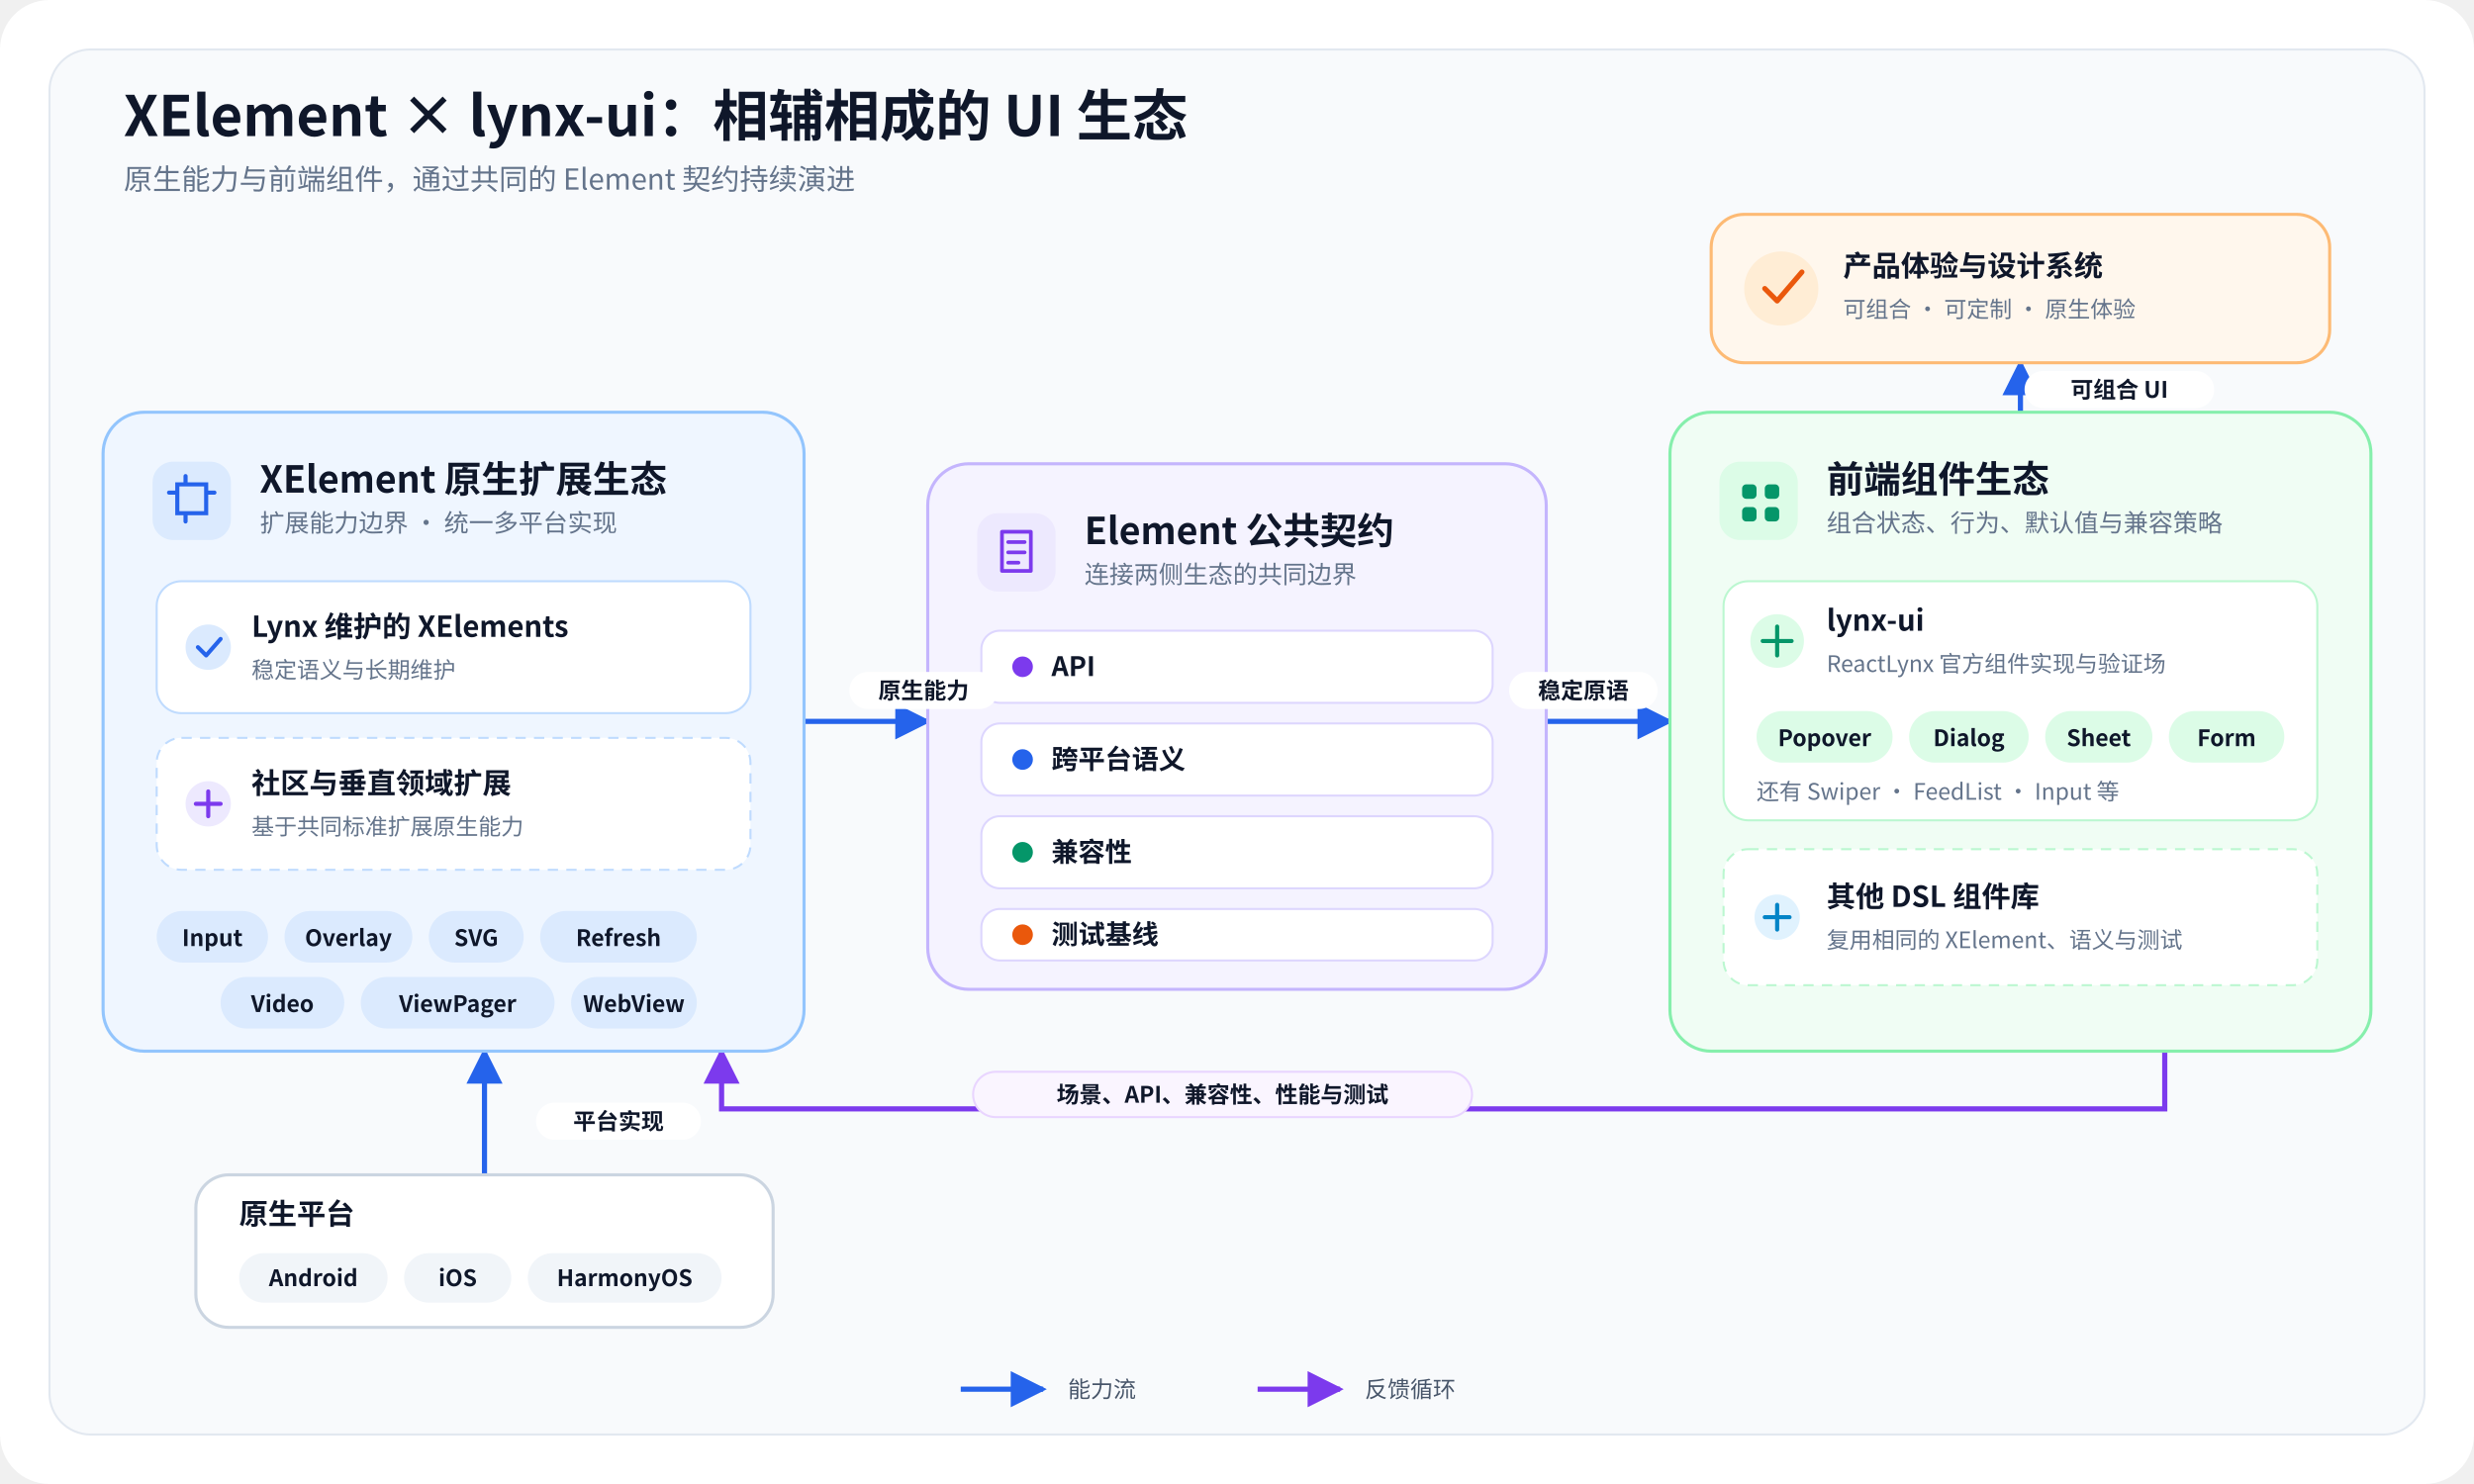
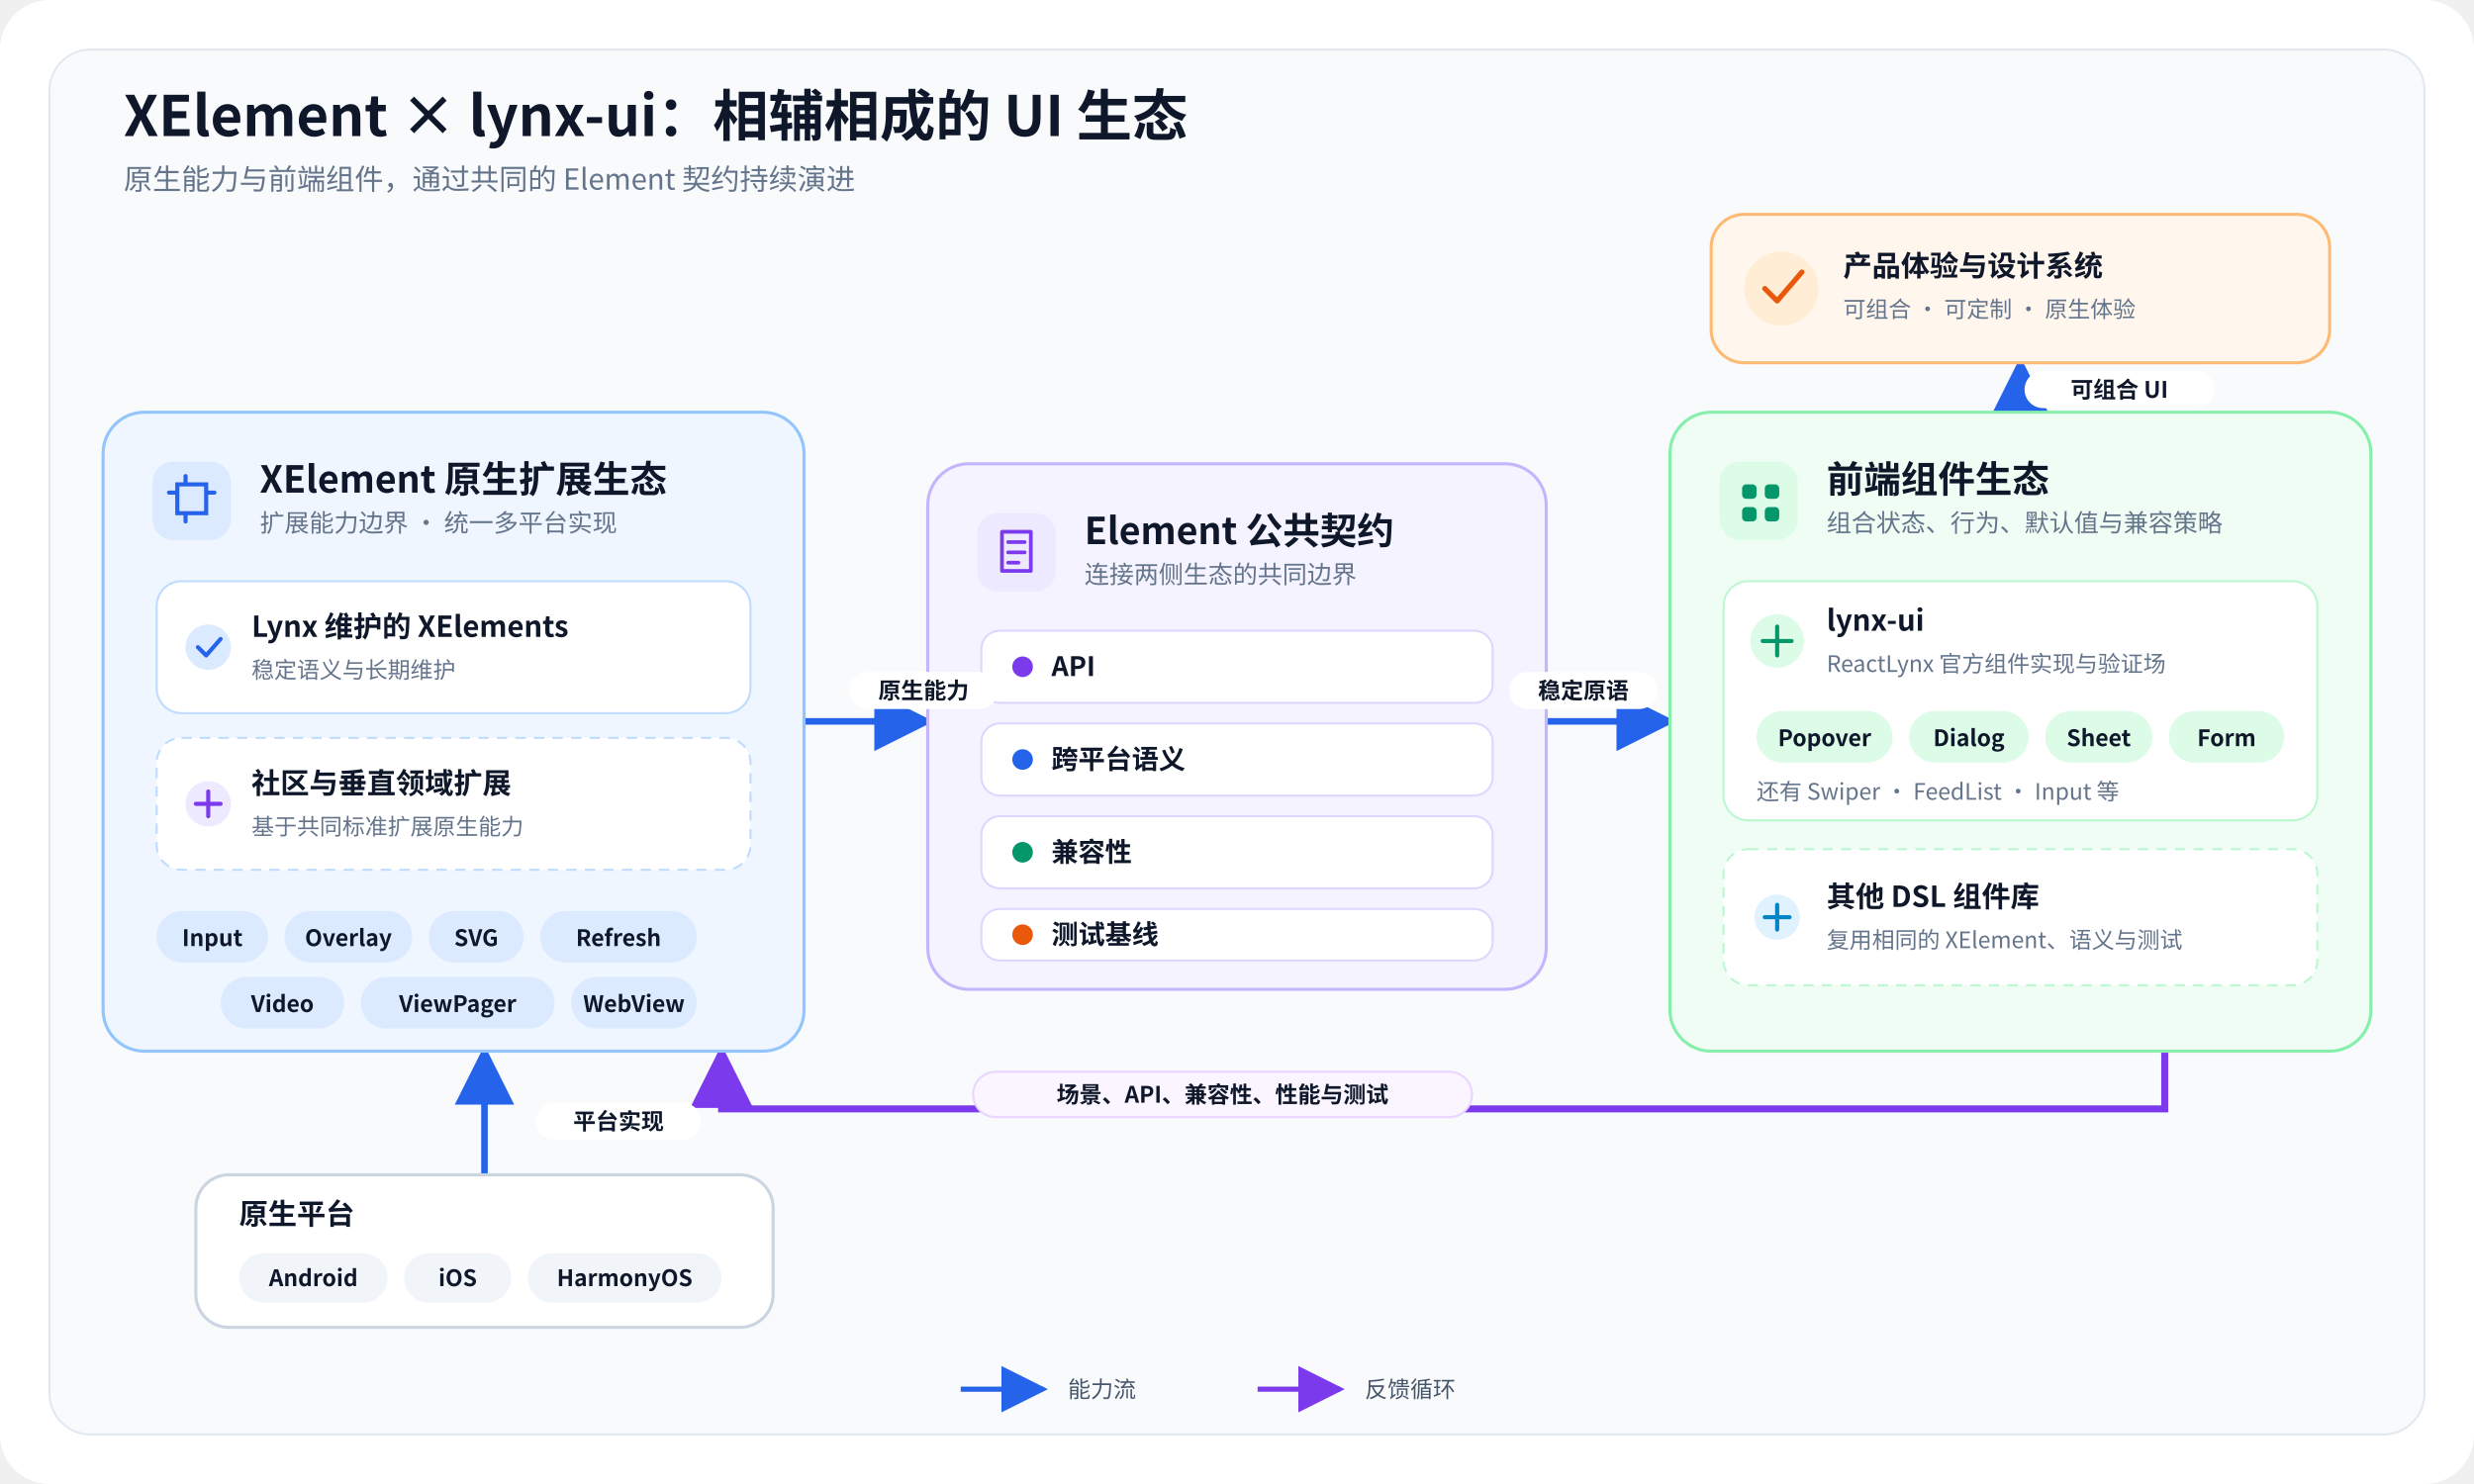
<svg xmlns="http://www.w3.org/2000/svg" width="1200" height="720" viewBox="0 0 1200 720" role="img" aria-labelledby="title desc">
  <defs>
-     <marker id="arrow-blue" viewBox="0 0 10 10" refX="9" refY="5" markerWidth="10" markerHeight="7" orient="auto-start-reverse">
+     <marker id="arrow-blue" viewBox="0 0 10 10" refX="9" refY="5" markerWidth="13" markerHeight="9" orient="auto-start-reverse">
      <path d="M 0 0 L 10 5 L 0 10 z" fill="#2563eb" />
    </marker>
-     <marker id="arrow-purple" viewBox="0 0 10 10" refX="9" refY="5" markerWidth="10" markerHeight="7" orient="auto-start-reverse">
+     <marker id="arrow-purple" viewBox="0 0 10 10" refX="9" refY="5" markerWidth="13" markerHeight="9" orient="auto-start-reverse">
      <path d="M 0 0 L 10 5 L 0 10 z" fill="#7c3aed" />
    </marker>
    <style>
      text { font-family: "PingFang SC", "Noto Sans CJK SC", "Microsoft YaHei", ui-sans-serif, sans-serif; fill: #0f172a; }
      .title { font-size: 27px; font-weight: 700; }
      .subtitle { font-size: 14px; fill: #64748b; }
      .group-title { font-size: 18px; font-weight: 700; }
      .group-subtitle { font-size: 12px; fill: #64748b; }
      .panel-title { font-size: 14px; font-weight: 700; }
      .panel-subtitle { font-size: 11px; fill: #64748b; }
      .chip { font-size: 11px; font-weight: 600; }
      .contract-label { font-size: 13px; font-weight: 600; }
      .arrow-label { font-size: 11px; font-weight: 600; }
      .legend { font-size: 11px; fill: #475569; }
    </style>
  </defs>
  <rect width="1200" height="720" rx="24" fill="#ffffff" />
  <rect x="24" y="24" width="1152" height="672" rx="20" fill="#f8fafc" stroke="#e2e8f0" />
  <text x="60" y="66" class="title">XElement × lynx-ui：相辅相成的 UI 生态</text>
  <text x="60" y="92" class="subtitle">原生能力与前端组件，通过共同的 Element 契约持续演进</text>
-   <path d="M 390 350 H 450" fill="none" stroke="#2563eb" stroke-width="2.5" marker-end="url(#arrow-blue)" />
-   <path d="M 750 350 H 810" fill="none" stroke="#2563eb" stroke-width="2.5" marker-end="url(#arrow-blue)" />
-   <path d="M 235 570 V 510" fill="none" stroke="#2563eb" stroke-width="2.5" marker-end="url(#arrow-blue)" />
-   <path d="M 980 200 V 176" fill="none" stroke="#2563eb" stroke-width="2.5" marker-end="url(#arrow-blue)" />
-   <path d="M 1050 510 V 538 H 350 V 510" fill="none" stroke="#7c3aed" stroke-width="2.5" marker-end="url(#arrow-purple)" />
+   <path d="M 390 350 H 450" fill="none" stroke="#2563eb" stroke-width="3.2" marker-end="url(#arrow-blue)" />
+   <path d="M 750 350 H 810" fill="none" stroke="#2563eb" stroke-width="3.2" marker-end="url(#arrow-blue)" />
+   <path d="M 235 570 V 510" fill="none" stroke="#2563eb" stroke-width="3.2" marker-end="url(#arrow-blue)" />
+   <path d="M 980 200 V 176" fill="none" stroke="#2563eb" stroke-width="3.2" marker-end="url(#arrow-blue)" />
+   <path d="M 1050 510 V 538 H 350 V 510" fill="none" stroke="#7c3aed" stroke-width="3.4" marker-end="url(#arrow-purple)" />
  <rect x="830" y="104" width="300" height="72" rx="16" fill="#fff7ed" stroke="#fdba74" stroke-width="1.5" />
  <circle cx="864" cy="140" r="18" fill="#ffedd5" />
  <path d="M 856 140 l6 6 12-14" fill="none" stroke="#ea580c" stroke-width="2.5" stroke-linecap="round" stroke-linejoin="round" />
  <text x="894" y="134" class="panel-title">产品体验与设计系统</text>
  <text x="894" y="154" class="panel-subtitle">可组合 · 可定制 · 原生体验</text>
  <rect x="50" y="200" width="340" height="310" rx="20" fill="#eff6ff" stroke="#93c5fd" stroke-width="1.5" />
  <rect x="74" y="224" width="38" height="38" rx="10" fill="#dbeafe" />
  <path d="M 86 235 h14 v14 h-14 z M 90 231 v4 M 90 249 v4 M 82 239 h4 M 100 239 h4" fill="none" stroke="#2563eb" stroke-width="2" stroke-linecap="round" />
  <text x="126" y="239" class="group-title">XElement 原生扩展生态</text>
  <text x="126" y="258" class="group-subtitle">扩展能力边界 · 统一多平台实现</text>
  <rect x="76" y="282" width="288" height="64" rx="12" fill="#ffffff" stroke="#bfdbfe" />
  <circle cx="101" cy="314" r="11" fill="#dbeafe" />
  <path d="M 96 314 l4 4 7-8" fill="none" stroke="#2563eb" stroke-width="2" stroke-linecap="round" stroke-linejoin="round" />
  <text x="122" y="309" class="panel-title">Lynx 维护的 XElements</text>
  <text x="122" y="329" class="panel-subtitle">稳定语义与长期维护</text>
  <rect x="76" y="358" width="288" height="64" rx="12" fill="#ffffff" stroke="#bfdbfe" stroke-dasharray="5 4" />
  <circle cx="101" cy="390" r="11" fill="#ede9fe" />
  <path d="M 95 390 h12 M 101 384 v12" fill="none" stroke="#7c3aed" stroke-width="2" stroke-linecap="round" />
  <text x="122" y="385" class="panel-title">社区与垂直领域扩展</text>
  <text x="122" y="405" class="panel-subtitle">基于共同标准扩展原生能力</text>
  <rect x="76" y="442" width="54" height="25" rx="12.5" fill="#dbeafe" />
  <text x="103" y="459" text-anchor="middle" class="chip" fill="#1d4ed8">Input</text>
  <rect x="138" y="442" width="62" height="25" rx="12.5" fill="#dbeafe" />
  <text x="169" y="459" text-anchor="middle" class="chip" fill="#1d4ed8">Overlay</text>
  <rect x="208" y="442" width="46" height="25" rx="12.5" fill="#dbeafe" />
  <text x="231" y="459" text-anchor="middle" class="chip" fill="#1d4ed8">SVG</text>
  <rect x="262" y="442" width="76" height="25" rx="12.5" fill="#dbeafe" />
  <text x="300" y="459" text-anchor="middle" class="chip" fill="#1d4ed8">Refresh</text>
  <rect x="107" y="474" width="60" height="25" rx="12.5" fill="#dbeafe" />
  <text x="137" y="491" text-anchor="middle" class="chip" fill="#1d4ed8">Video</text>
  <rect x="175" y="474" width="94" height="25" rx="12.5" fill="#dbeafe" />
  <text x="222" y="491" text-anchor="middle" class="chip" fill="#1d4ed8">ViewPager</text>
  <rect x="277" y="474" width="61" height="25" rx="12.5" fill="#dbeafe" />
  <text x="307.5" y="491" text-anchor="middle" class="chip" fill="#1d4ed8">WebView</text>
  <rect x="450" y="225" width="300" height="255" rx="20" fill="#f5f3ff" stroke="#c4b5fd" stroke-width="1.5" />
  <rect x="474" y="249" width="38" height="38" rx="10" fill="#ede9fe" />
  <path d="M 486 258 h14 v19 h-14 z M 489 263 h8 M 489 268 h8 M 489 273 h5" fill="none" stroke="#7c3aed" stroke-width="1.8" stroke-linecap="round" stroke-linejoin="round" />
  <text x="526" y="264" class="group-title">Element 公共契约</text>
  <text x="526" y="283" class="group-subtitle">连接两侧生态的共同边界</text>
  <rect x="476" y="306" width="248" height="35" rx="9" fill="#ffffff" stroke="#ddd6fe" />
  <circle cx="496" cy="323.5" r="5" fill="#7c3aed" />
  <text x="510" y="328" class="contract-label">API</text>
  <rect x="476" y="351" width="248" height="35" rx="9" fill="#ffffff" stroke="#ddd6fe" />
  <circle cx="496" cy="368.5" r="5" fill="#2563eb" />
  <text x="510" y="373" class="contract-label">跨平台语义</text>
  <rect x="476" y="396" width="248" height="35" rx="9" fill="#ffffff" stroke="#ddd6fe" />
  <circle cx="496" cy="413.5" r="5" fill="#059669" />
  <text x="510" y="418" class="contract-label">兼容性</text>
  <rect x="476" y="441" width="248" height="25" rx="9" fill="#ffffff" stroke="#ddd6fe" />
  <circle cx="496" cy="453.5" r="5" fill="#ea580c" />
  <text x="510" y="458" class="contract-label">测试基线</text>
  <rect x="810" y="200" width="340" height="310" rx="20" fill="#f0fdf4" stroke="#86efac" stroke-width="1.5" />
  <rect x="834" y="224" width="38" height="38" rx="10" fill="#dcfce7" />
  <rect x="845" y="235" width="7" height="7" rx="2" fill="#059669" />
  <rect x="856" y="235" width="7" height="7" rx="2" fill="#059669" />
  <rect x="845" y="246" width="7" height="7" rx="2" fill="#059669" />
  <rect x="856" y="246" width="7" height="7" rx="2" fill="#059669" />
  <text x="886" y="239" class="group-title">前端组件生态</text>
  <text x="886" y="258" class="group-subtitle">组合状态、行为、默认值与兼容策略</text>
  <rect x="836" y="282" width="288" height="116" rx="12" fill="#ffffff" stroke="#bbf7d0" />
  <circle cx="862" cy="311" r="13" fill="#dcfce7" />
  <path d="M 855 311 h14 M 862 304 v14" fill="none" stroke="#059669" stroke-width="2" stroke-linecap="round" />
  <text x="886" y="306" class="panel-title">lynx-ui</text>
  <text x="886" y="326" class="panel-subtitle">ReactLynx 官方组件实现与验证场</text>
  <rect x="852" y="345" width="66" height="25" rx="12.5" fill="#dcfce7" />
  <text x="885" y="362" text-anchor="middle" class="chip" fill="#047857">Popover</text>
  <rect x="926" y="345" width="58" height="25" rx="12.5" fill="#dcfce7" />
  <text x="955" y="362" text-anchor="middle" class="chip" fill="#047857">Dialog</text>
  <rect x="992" y="345" width="52" height="25" rx="12.5" fill="#dcfce7" />
  <text x="1018" y="362" text-anchor="middle" class="chip" fill="#047857">Sheet</text>
  <rect x="1052" y="345" width="56" height="25" rx="12.5" fill="#dcfce7" />
  <text x="1080" y="362" text-anchor="middle" class="chip" fill="#047857">Form</text>
  <text x="852" y="388" class="panel-subtitle">还有 Swiper · FeedList · Input 等</text>
  <rect x="836" y="412" width="288" height="66" rx="12" fill="#ffffff" stroke="#bbf7d0" stroke-dasharray="5 4" />
  <circle cx="862" cy="445" r="11" fill="#e0f2fe" />
  <path d="M 856 445 h12 M 862 439 v12" fill="none" stroke="#0284c7" stroke-width="2" stroke-linecap="round" />
  <text x="886" y="440" class="panel-title">其他 DSL 组件库</text>
  <text x="886" y="460" class="panel-subtitle">复用相同的 XElement、语义与测试</text>
  <rect x="95" y="570" width="280" height="74" rx="16" fill="#ffffff" stroke="#cbd5e1" stroke-width="1.5" />
  <text x="116" y="594" class="panel-title">原生平台</text>
  <rect x="116" y="608" width="72" height="24" rx="12" fill="#f1f5f9" />
  <text x="152" y="624" text-anchor="middle" class="chip">Android</text>
  <rect x="196" y="608" width="52" height="24" rx="12" fill="#f1f5f9" />
  <text x="222" y="624" text-anchor="middle" class="chip">iOS</text>
  <rect x="256" y="608" width="94" height="24" rx="12" fill="#f1f5f9" />
  <text x="303" y="624" text-anchor="middle" class="chip">HarmonyOS</text>
  <rect x="412" y="326" width="72" height="18" rx="9" fill="#ffffff" />
  <text x="448" y="339" text-anchor="middle" class="arrow-label" fill="#2563eb">原生能力</text>
  <rect x="732" y="326" width="72" height="18" rx="9" fill="#ffffff" />
  <text x="768" y="339" text-anchor="middle" class="arrow-label" fill="#2563eb">稳定原语</text>
  <rect x="260" y="535" width="80" height="18" rx="9" fill="#ffffff" />
  <text x="300" y="548" text-anchor="middle" class="arrow-label" fill="#2563eb">平台实现</text>
  <rect x="982" y="180" width="92" height="18" rx="9" fill="#ffffff" />
  <text x="1028" y="193" text-anchor="middle" class="arrow-label" fill="#2563eb">可组合 UI</text>
  <rect x="472" y="520" width="242" height="22" rx="11" fill="#faf5ff" stroke="#e9d5ff" />
  <text x="593" y="535" text-anchor="middle" class="arrow-label" fill="#7c3aed">场景、API、兼容性、性能与测试</text>
  <line x1="466" y1="674" x2="506" y2="674" stroke="#2563eb" stroke-width="2.5" marker-end="url(#arrow-blue)" />
  <text x="518" y="678" class="legend">能力流</text>
  <line x1="610" y1="674" x2="650" y2="674" stroke="#7c3aed" stroke-width="2.5" marker-end="url(#arrow-purple)" />
  <text x="662" y="678" class="legend">反馈循环</text>
</svg>
